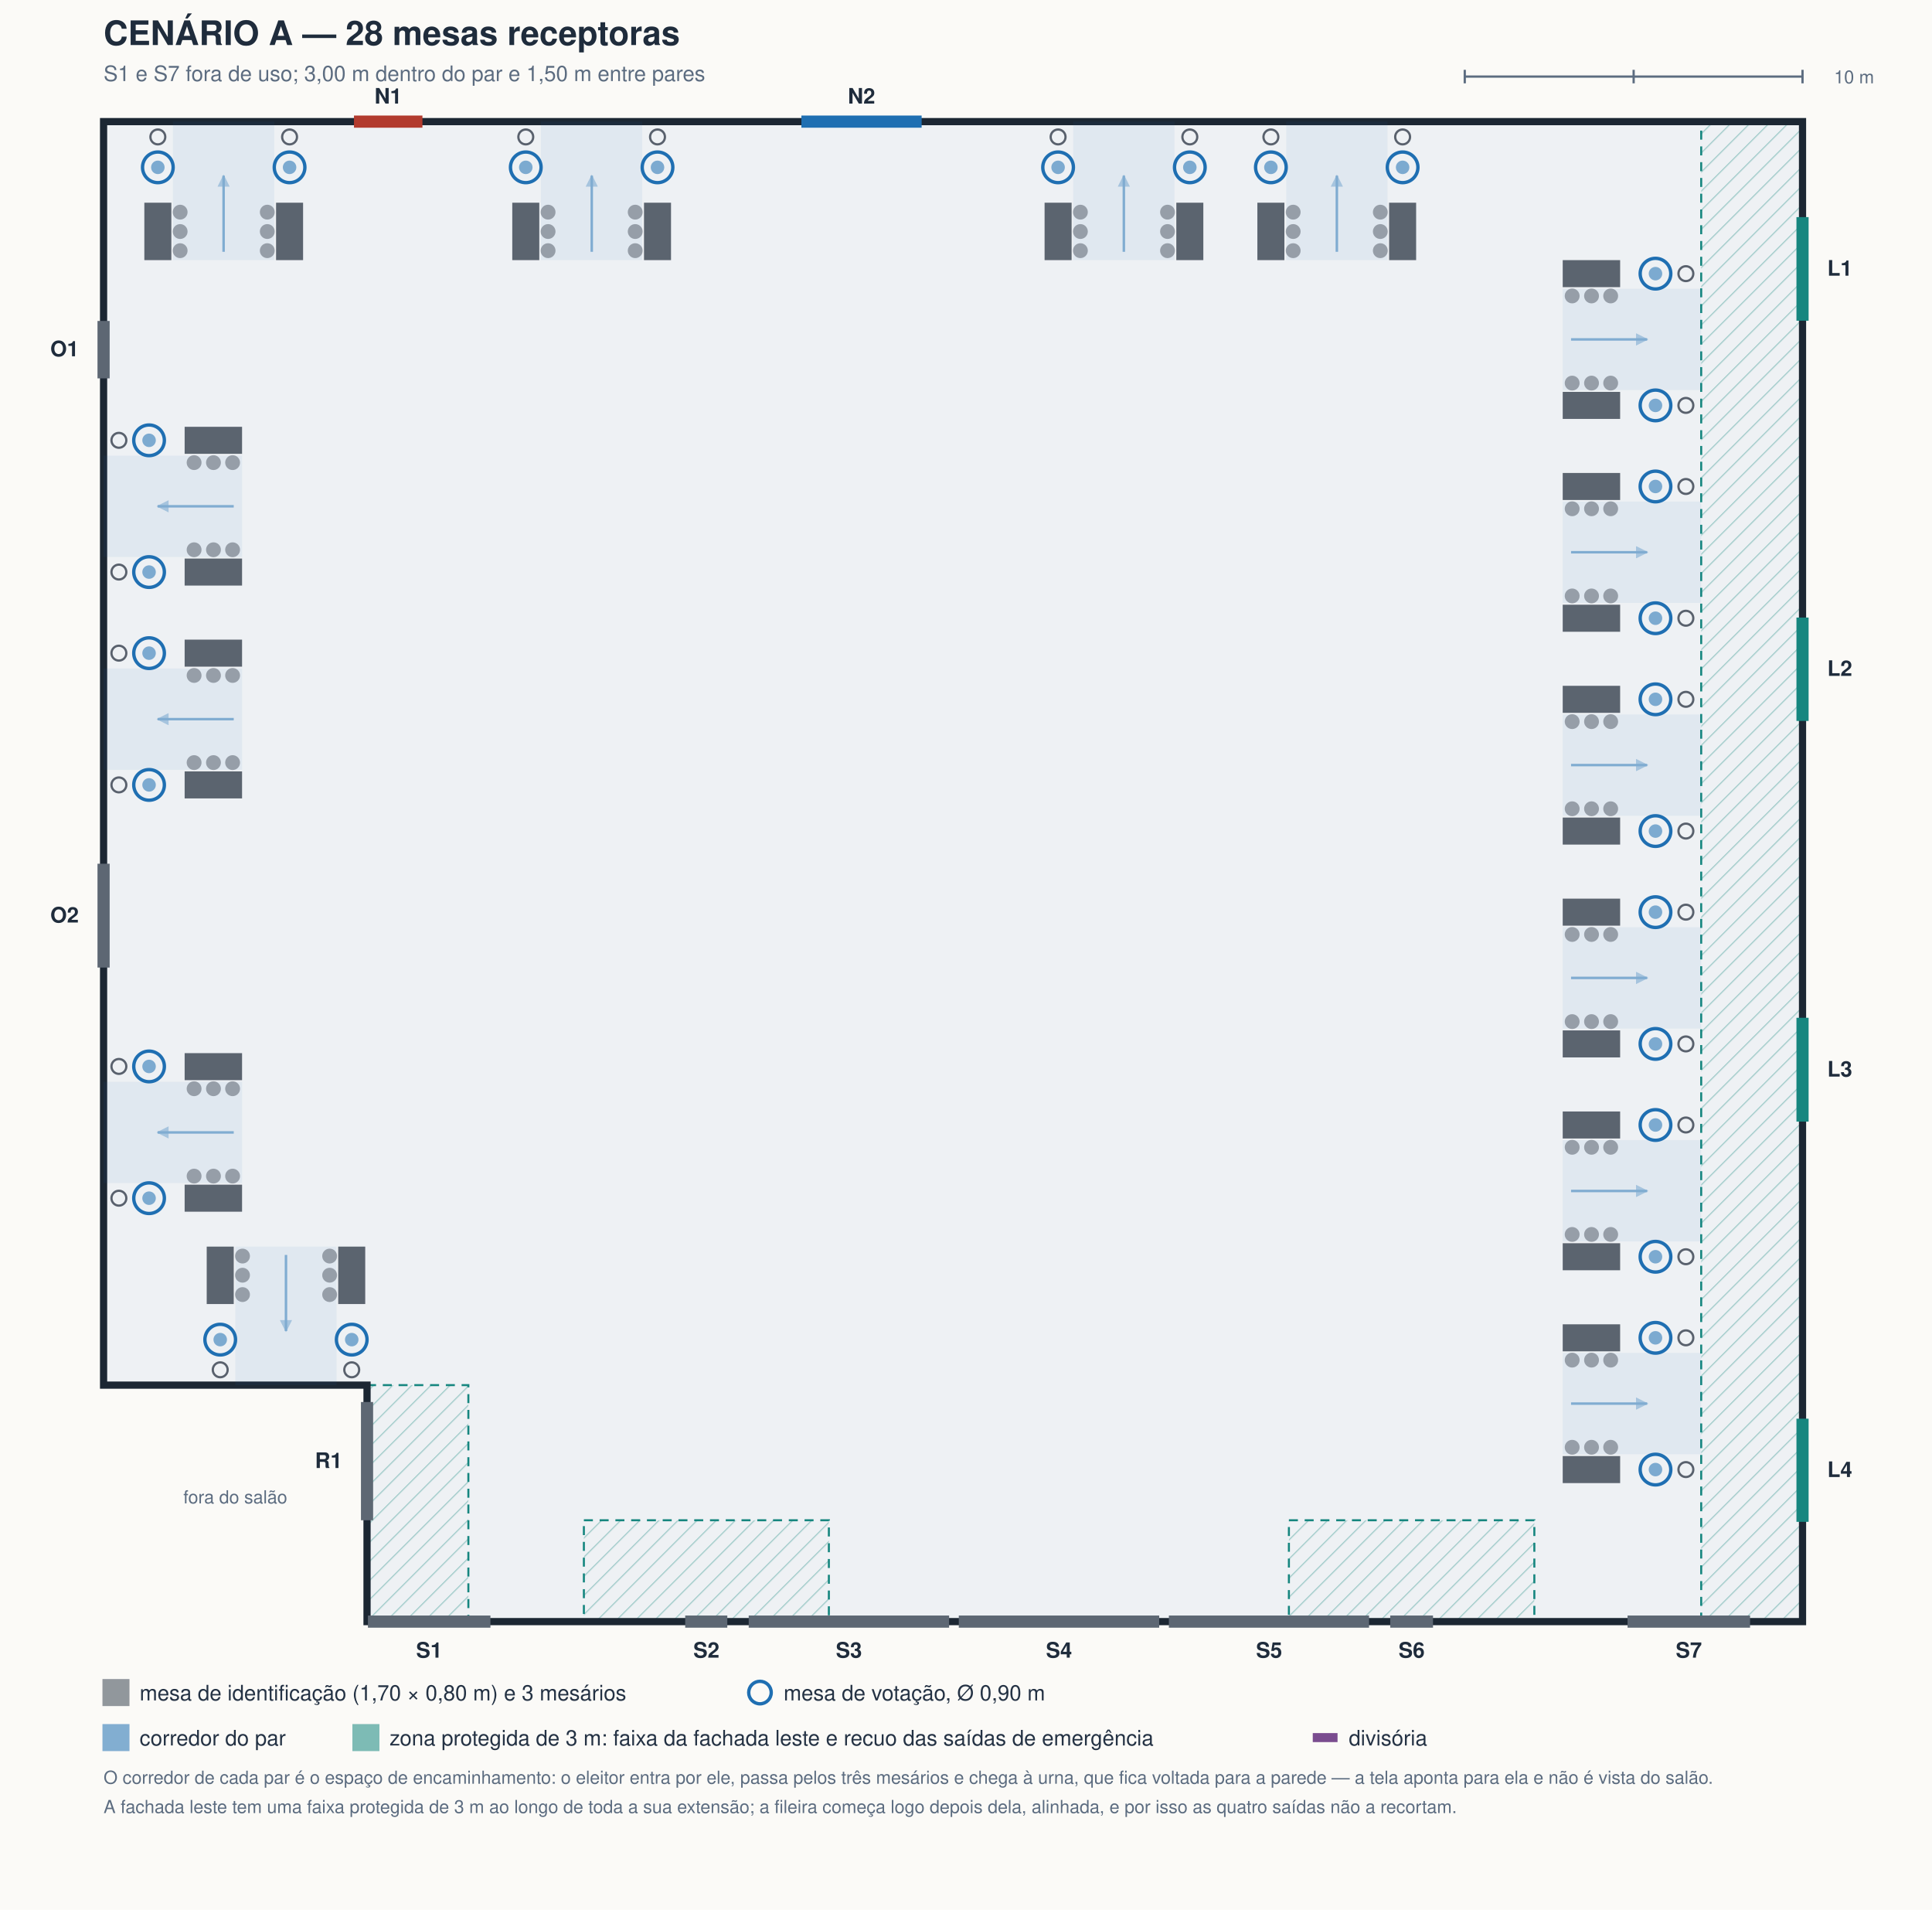
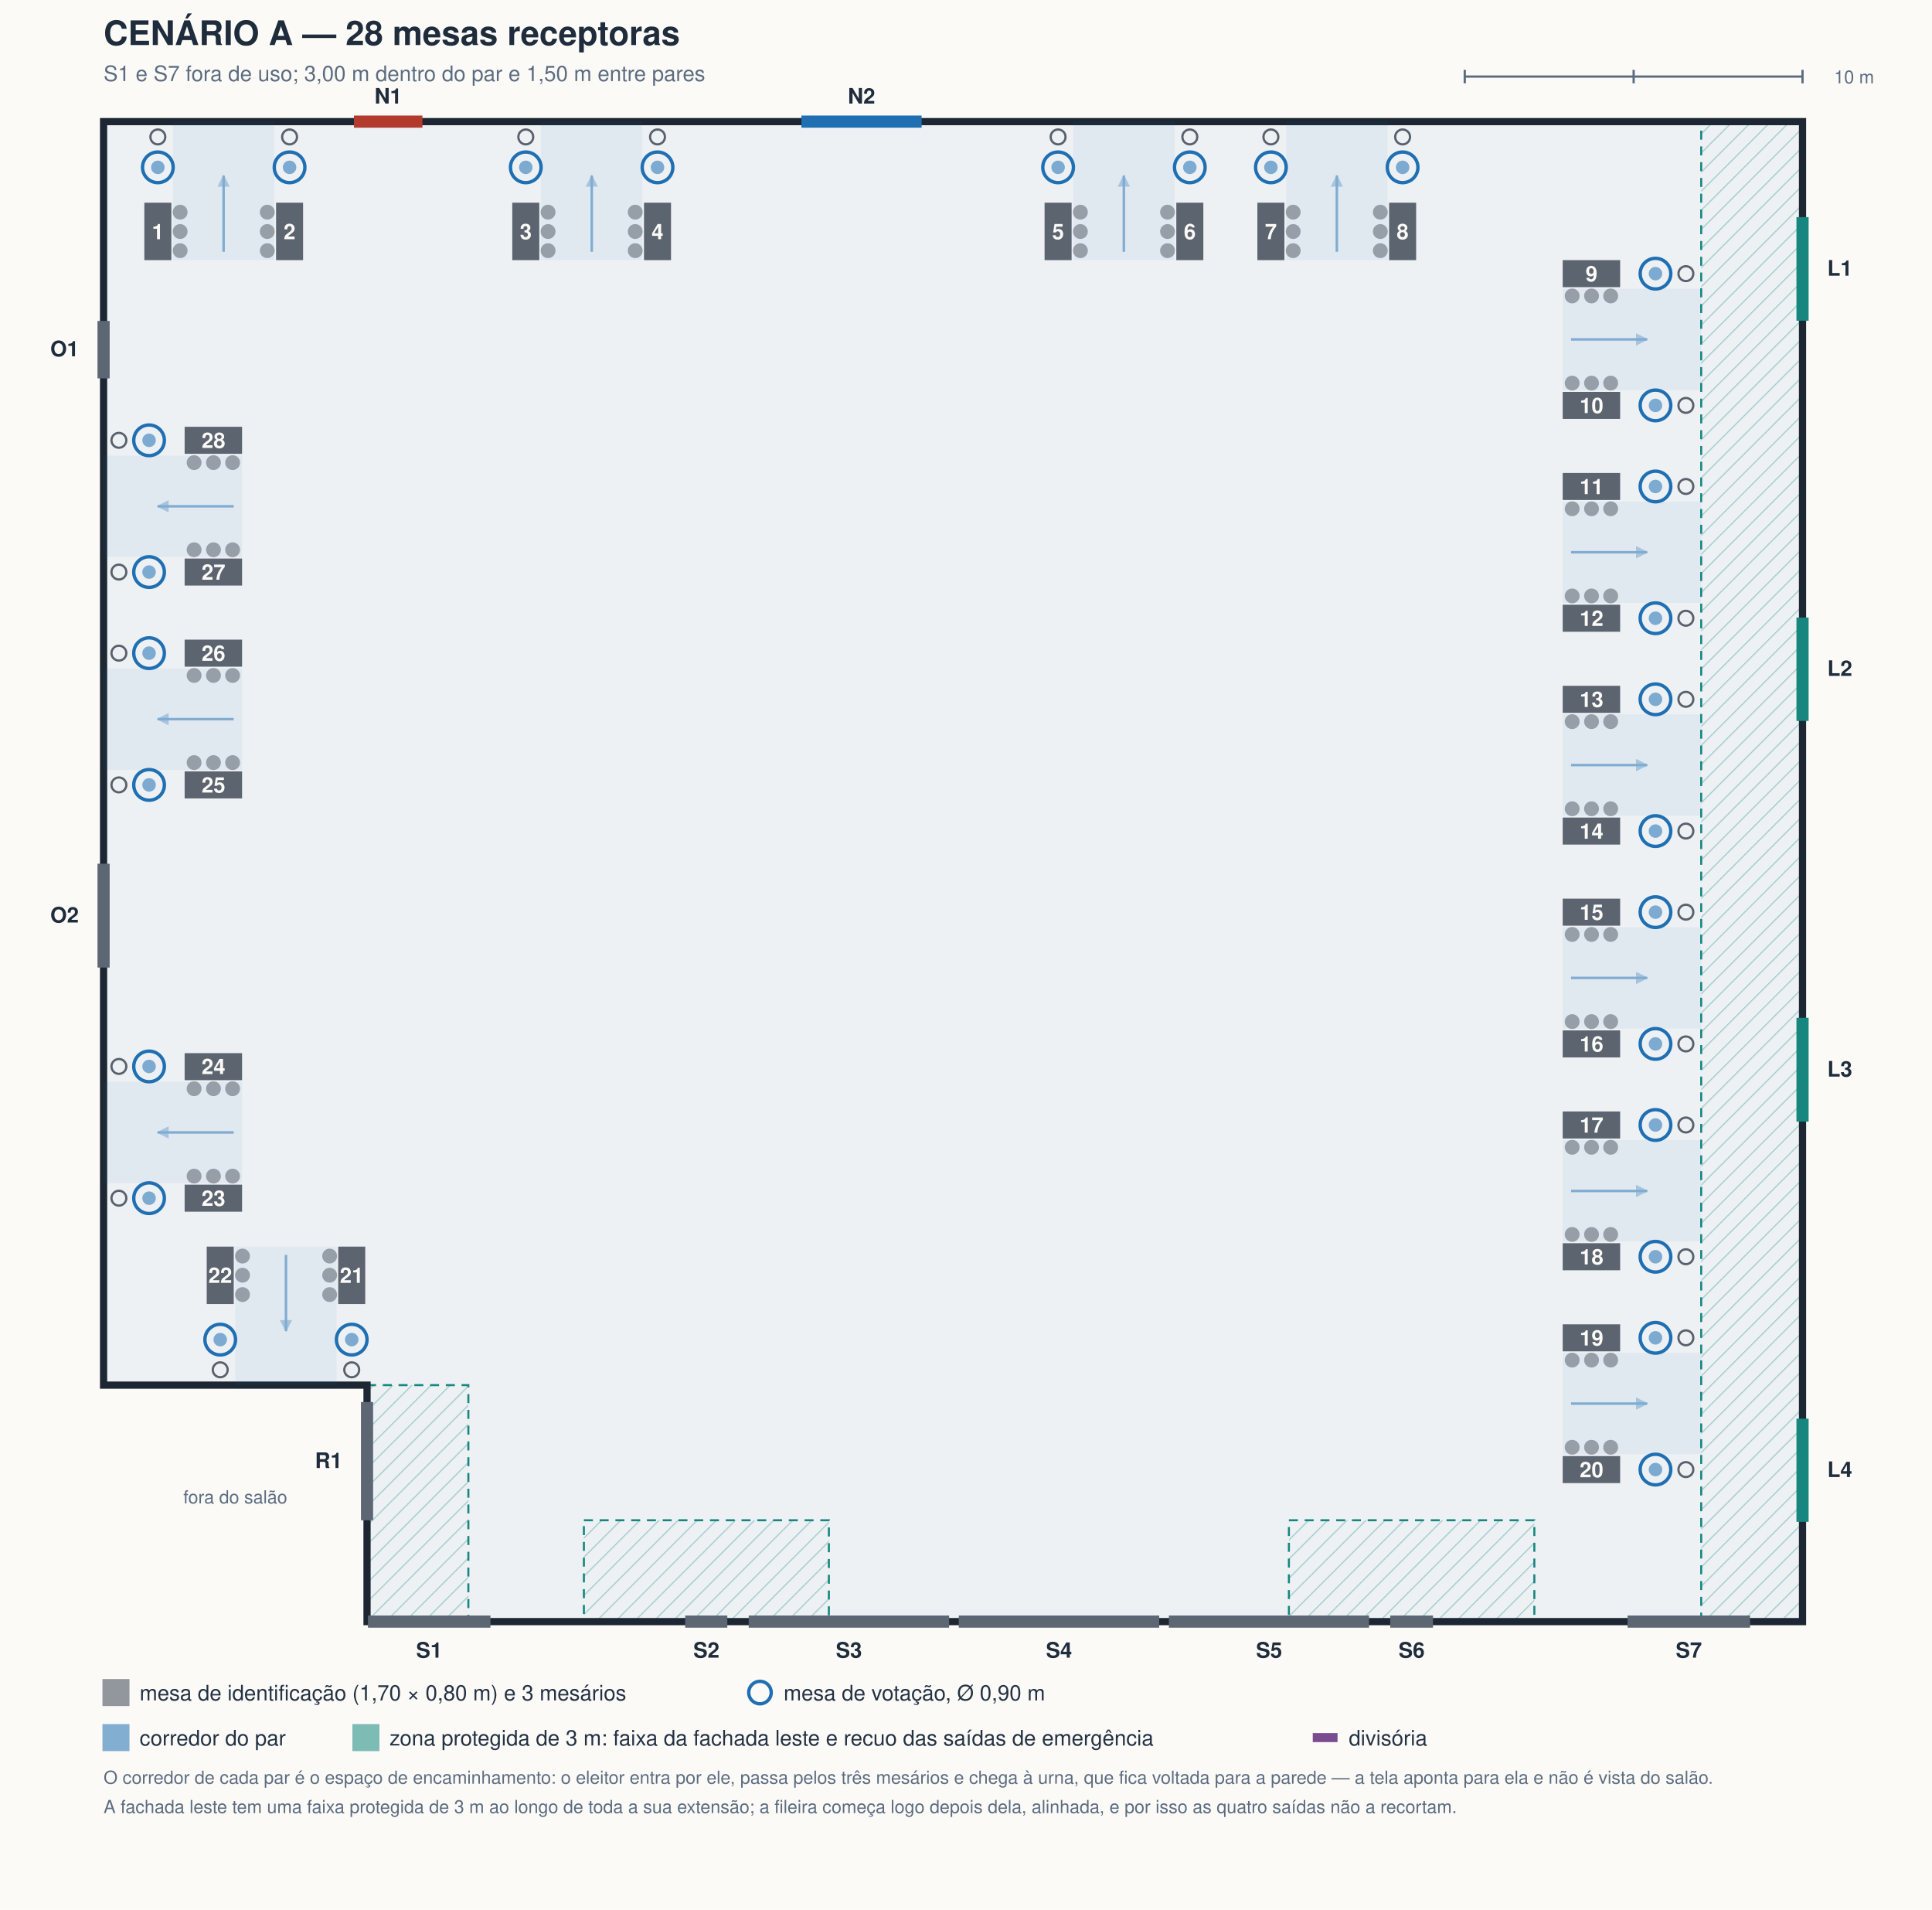
<svg xmlns="http://www.w3.org/2000/svg" viewBox="0 0 858 848" style="width:100%;height:auto" role="img" aria-label="CENÁRIO A — 28 mesas receptoras: S1 e S7 fora de uso; 3,00 m dentro do par e 1,50 m entre pares">
  <rect x="0" y="0" width="858" height="848" fill="#fbfaf7" />
  <defs>
    <marker id="seta" viewBox="0 0 10 10" refX="9" refY="5" markerWidth="5" markerHeight="5" orient="auto-start-reverse">
      <path d="M0 0L10 5L0 10z" fill="#1f6fb2" opacity=".6" />
    </marker>
    <pattern id="hach" width="6" height="6" patternUnits="userSpaceOnUse" patternTransform="rotate(45)">
      <line x1="0" y1="0" x2="0" y2="6" stroke="#16867f" stroke-width="1" opacity=".35" />
    </pattern>
  </defs>
  <polygon points="163.0,720.0 800.5,720.0 800.5,54.0 46.0,54.0 46.0,615.0 163.0,615.0" fill="#eef1f4" />
  <rect x="755.5" y="54.0" width="45.0" height="666.0" fill="url(#hach)" stroke="#16867f" stroke-width="0.9" stroke-dasharray="4 3" />
  <rect x="259.3" y="675.0" width="108.8" height="45.0" fill="url(#hach)" stroke="#16867f" stroke-width="0.9" stroke-dasharray="4 3" />
  <rect x="572.4" y="675.0" width="109.0" height="45.0" fill="url(#hach)" stroke="#16867f" stroke-width="0.9" stroke-dasharray="4 3" />
  <rect x="163.0" y="615.0" width="45.0" height="105.0" fill="url(#hach)" stroke="#16867f" stroke-width="0.9" stroke-dasharray="4 3" />
  <polygon points="163.0,720.0 800.5,720.0 800.5,54.0 46.0,54.0 46.0,615.0 163.0,615.0" fill="none" stroke="#1c2733" stroke-width="3.2" />
  <line x1="157.2" y1="54.0" x2="187.6" y2="54.0" stroke="#b23b2e" stroke-width="5.4" />
  <text x="172.4" y="46.0" font-family="ui-sans-serif,system-ui,'Segoe UI',Helvetica,Arial,sans-serif" font-size="9.5" fill="#1f2c3c" text-anchor="middle" font-weight="700">N1</text>
  <line x1="355.9" y1="54.0" x2="409.3" y2="54.0" stroke="#1f6fb2" stroke-width="5.4" />
  <text x="382.6" y="46.0" font-family="ui-sans-serif,system-ui,'Segoe UI',Helvetica,Arial,sans-serif" font-size="9.5" fill="#1f2c3c" text-anchor="middle" font-weight="700">N2</text>
  <line x1="800.5" y1="142.4" x2="800.5" y2="96.4" stroke="#16867f" stroke-width="5.4" />
  <text x="811.5" y="122.4" font-family="ui-sans-serif,system-ui,'Segoe UI',Helvetica,Arial,sans-serif" font-size="9.5" fill="#1f2c3c" text-anchor="start" font-weight="700">L1</text>
  <line x1="800.5" y1="320.1" x2="800.5" y2="274.2" stroke="#16867f" stroke-width="5.4" />
  <text x="811.5" y="300.1" font-family="ui-sans-serif,system-ui,'Segoe UI',Helvetica,Arial,sans-serif" font-size="9.5" fill="#1f2c3c" text-anchor="start" font-weight="700">L2</text>
  <line x1="800.5" y1="498.0" x2="800.5" y2="451.9" stroke="#16867f" stroke-width="5.4" />
  <text x="811.5" y="478.0" font-family="ui-sans-serif,system-ui,'Segoe UI',Helvetica,Arial,sans-serif" font-size="9.5" fill="#1f2c3c" text-anchor="start" font-weight="700">L3</text>
  <line x1="800.5" y1="675.7" x2="800.5" y2="629.9" stroke="#16867f" stroke-width="5.4" />
  <text x="811.5" y="655.8" font-family="ui-sans-serif,system-ui,'Segoe UI',Helvetica,Arial,sans-serif" font-size="9.5" fill="#1f2c3c" text-anchor="start" font-weight="700">L4</text>
  <line x1="163.4" y1="720.0" x2="217.8" y2="720.0" stroke="#5d6773" stroke-width="5.4" />
  <text x="190.6" y="736.0" font-family="ui-sans-serif,system-ui,'Segoe UI',Helvetica,Arial,sans-serif" font-size="9.5" fill="#1f2c3c" text-anchor="middle" font-weight="700">S1</text>
  <line x1="304.3" y1="720.0" x2="323.0" y2="720.0" stroke="#5d6773" stroke-width="5.4" />
  <text x="313.7" y="736.0" font-family="ui-sans-serif,system-ui,'Segoe UI',Helvetica,Arial,sans-serif" font-size="9.5" fill="#1f2c3c" text-anchor="middle" font-weight="700">S2</text>
  <line x1="332.5" y1="720.0" x2="421.5" y2="720.0" stroke="#5d6773" stroke-width="5.4" />
  <text x="377.0" y="736.0" font-family="ui-sans-serif,system-ui,'Segoe UI',Helvetica,Arial,sans-serif" font-size="9.5" fill="#1f2c3c" text-anchor="middle" font-weight="700">S3</text>
  <line x1="425.8" y1="720.0" x2="514.8" y2="720.0" stroke="#5d6773" stroke-width="5.4" />
  <text x="470.3" y="736.0" font-family="ui-sans-serif,system-ui,'Segoe UI',Helvetica,Arial,sans-serif" font-size="9.5" fill="#1f2c3c" text-anchor="middle" font-weight="700">S4</text>
  <line x1="519.1" y1="720.0" x2="608.0" y2="720.0" stroke="#5d6773" stroke-width="5.4" />
  <text x="563.6" y="736.0" font-family="ui-sans-serif,system-ui,'Segoe UI',Helvetica,Arial,sans-serif" font-size="9.5" fill="#1f2c3c" text-anchor="middle" font-weight="700">S5</text>
  <line x1="617.4" y1="720.0" x2="636.4" y2="720.0" stroke="#5d6773" stroke-width="5.4" />
  <text x="626.9" y="736.0" font-family="ui-sans-serif,system-ui,'Segoe UI',Helvetica,Arial,sans-serif" font-size="9.5" fill="#1f2c3c" text-anchor="middle" font-weight="700">S6</text>
  <line x1="722.8" y1="720.0" x2="777.2" y2="720.0" stroke="#5d6773" stroke-width="5.4" />
  <text x="750.0" y="736.0" font-family="ui-sans-serif,system-ui,'Segoe UI',Helvetica,Arial,sans-serif" font-size="9.5" fill="#1f2c3c" text-anchor="middle" font-weight="700">S7</text>
  <line x1="46.0" y1="168.0" x2="46.0" y2="142.5" stroke="#5d6773" stroke-width="5.4" />
  <text x="35.0" y="158.2" font-family="ui-sans-serif,system-ui,'Segoe UI',Helvetica,Arial,sans-serif" font-size="9.5" fill="#1f2c3c" text-anchor="end" font-weight="700">O1</text>
  <line x1="46.0" y1="429.6" x2="46.0" y2="383.5" stroke="#5d6773" stroke-width="5.4" />
  <text x="35.0" y="409.6" font-family="ui-sans-serif,system-ui,'Segoe UI',Helvetica,Arial,sans-serif" font-size="9.5" fill="#1f2c3c" text-anchor="end" font-weight="700">O2</text>
  <line x1="163.0" y1="675.0" x2="163.0" y2="622.5" stroke="#5d6773" stroke-width="5.4" />
  <text x="152.0" y="651.8" font-family="ui-sans-serif,system-ui,'Segoe UI',Helvetica,Arial,sans-serif" font-size="9.5" fill="#1f2c3c" text-anchor="end" font-weight="700">R1</text>
  <rect x="76.8" y="54.0" width="45.0" height="61.5" fill="#1f6fb2" opacity=".07" />
  <path d="M99.3 111.8L99.3 78.0" stroke="#1f6fb2" stroke-width="1.1" opacity=".5" marker-end="url(#seta)" />
  <rect x="64.1" y="90.0" width="12.0" height="25.5" fill="#3b4552" opacity=".82" />
  <circle cx="70.1" cy="74.3" r="6.8" fill="none" stroke="#1f6fb2" stroke-width="1.5" />
  <circle cx="70.1" cy="74.3" r="3.0" fill="#1f6fb2" opacity=".55" />
  <circle cx="70.1" cy="60.8" r="3.3" fill="none" stroke="#59616d" stroke-width="1" />
  <circle cx="80.0" cy="94.2" r="3.3" fill="#59616d" opacity=".55" />
  <circle cx="80.0" cy="102.8" r="3.3" fill="#59616d" opacity=".55" />
  <circle cx="80.0" cy="111.3" r="3.3" fill="#59616d" opacity=".55" />
+   <text x="70.1" y="106.2" font-family="ui-sans-serif,system-ui,'Segoe UI',Helvetica,Arial,sans-serif" font-size="9.5" font-weight="700" fill="#fbfaf7" text-anchor="middle">1</text>
  <rect x="122.6" y="90.0" width="12.0" height="25.5" fill="#3b4552" opacity=".82" />
  <circle cx="128.6" cy="74.3" r="6.8" fill="none" stroke="#1f6fb2" stroke-width="1.5" />
  <circle cx="128.6" cy="74.3" r="3.0" fill="#1f6fb2" opacity=".55" />
  <circle cx="128.6" cy="60.8" r="3.3" fill="none" stroke="#59616d" stroke-width="1" />
  <circle cx="118.7" cy="94.2" r="3.3" fill="#59616d" opacity=".55" />
  <circle cx="118.7" cy="102.8" r="3.3" fill="#59616d" opacity=".55" />
  <circle cx="118.7" cy="111.3" r="3.3" fill="#59616d" opacity=".55" />
+   <text x="128.6" y="106.2" font-family="ui-sans-serif,system-ui,'Segoe UI',Helvetica,Arial,sans-serif" font-size="9.5" font-weight="700" fill="#fbfaf7" text-anchor="middle">2</text>
  <rect x="240.2" y="54.0" width="45.0" height="61.5" fill="#1f6fb2" opacity=".07" />
  <path d="M262.8 111.8L262.8 78.0" stroke="#1f6fb2" stroke-width="1.1" opacity=".5" marker-end="url(#seta)" />
  <rect x="227.5" y="90.0" width="12.0" height="25.5" fill="#3b4552" opacity=".82" />
  <circle cx="233.5" cy="74.3" r="6.8" fill="none" stroke="#1f6fb2" stroke-width="1.5" />
  <circle cx="233.5" cy="74.3" r="3.0" fill="#1f6fb2" opacity=".55" />
  <circle cx="233.5" cy="60.8" r="3.3" fill="none" stroke="#59616d" stroke-width="1" />
  <circle cx="243.4" cy="94.2" r="3.3" fill="#59616d" opacity=".55" />
  <circle cx="243.4" cy="102.8" r="3.3" fill="#59616d" opacity=".55" />
  <circle cx="243.4" cy="111.3" r="3.3" fill="#59616d" opacity=".55" />
+   <text x="233.5" y="106.2" font-family="ui-sans-serif,system-ui,'Segoe UI',Helvetica,Arial,sans-serif" font-size="9.5" font-weight="700" fill="#fbfaf7" text-anchor="middle">3</text>
  <rect x="286.0" y="90.0" width="12.0" height="25.5" fill="#3b4552" opacity=".82" />
  <circle cx="292.0" cy="74.3" r="6.8" fill="none" stroke="#1f6fb2" stroke-width="1.5" />
  <circle cx="292.0" cy="74.3" r="3.0" fill="#1f6fb2" opacity=".55" />
  <circle cx="292.0" cy="60.8" r="3.3" fill="none" stroke="#59616d" stroke-width="1" />
  <circle cx="282.1" cy="94.2" r="3.3" fill="#59616d" opacity=".55" />
  <circle cx="282.1" cy="102.8" r="3.3" fill="#59616d" opacity=".55" />
  <circle cx="282.1" cy="111.3" r="3.3" fill="#59616d" opacity=".55" />
+   <text x="292.0" y="106.2" font-family="ui-sans-serif,system-ui,'Segoe UI',Helvetica,Arial,sans-serif" font-size="9.5" font-weight="700" fill="#fbfaf7" text-anchor="middle">4</text>
  <rect x="476.6" y="54.0" width="45.0" height="61.5" fill="#1f6fb2" opacity=".07" />
  <path d="M499.1 111.8L499.1 78.0" stroke="#1f6fb2" stroke-width="1.1" opacity=".5" marker-end="url(#seta)" />
  <rect x="463.9" y="90.0" width="12.0" height="25.5" fill="#3b4552" opacity=".82" />
  <circle cx="469.9" cy="74.3" r="6.8" fill="none" stroke="#1f6fb2" stroke-width="1.5" />
  <circle cx="469.9" cy="74.3" r="3.0" fill="#1f6fb2" opacity=".55" />
  <circle cx="469.9" cy="60.8" r="3.3" fill="none" stroke="#59616d" stroke-width="1" />
  <circle cx="479.8" cy="94.2" r="3.3" fill="#59616d" opacity=".55" />
  <circle cx="479.8" cy="102.8" r="3.3" fill="#59616d" opacity=".55" />
  <circle cx="479.8" cy="111.3" r="3.3" fill="#59616d" opacity=".55" />
+   <text x="469.9" y="106.2" font-family="ui-sans-serif,system-ui,'Segoe UI',Helvetica,Arial,sans-serif" font-size="9.5" font-weight="700" fill="#fbfaf7" text-anchor="middle">5</text>
  <rect x="522.4" y="90.0" width="12.0" height="25.5" fill="#3b4552" opacity=".82" />
  <circle cx="528.4" cy="74.3" r="6.8" fill="none" stroke="#1f6fb2" stroke-width="1.5" />
  <circle cx="528.4" cy="74.3" r="3.0" fill="#1f6fb2" opacity=".55" />
  <circle cx="528.4" cy="60.8" r="3.3" fill="none" stroke="#59616d" stroke-width="1" />
  <circle cx="518.5" cy="94.2" r="3.3" fill="#59616d" opacity=".55" />
  <circle cx="518.5" cy="102.8" r="3.3" fill="#59616d" opacity=".55" />
  <circle cx="518.5" cy="111.3" r="3.3" fill="#59616d" opacity=".55" />
+   <text x="528.4" y="106.2" font-family="ui-sans-serif,system-ui,'Segoe UI',Helvetica,Arial,sans-serif" font-size="9.5" font-weight="700" fill="#fbfaf7" text-anchor="middle">6</text>
  <rect x="571.2" y="54.0" width="45.0" height="61.5" fill="#1f6fb2" opacity=".07" />
  <path d="M593.7 111.8L593.7 78.0" stroke="#1f6fb2" stroke-width="1.1" opacity=".5" marker-end="url(#seta)" />
  <rect x="558.4" y="90.0" width="12.0" height="25.5" fill="#3b4552" opacity=".82" />
  <circle cx="564.4" cy="74.3" r="6.8" fill="none" stroke="#1f6fb2" stroke-width="1.5" />
  <circle cx="564.4" cy="74.3" r="3.0" fill="#1f6fb2" opacity=".55" />
  <circle cx="564.4" cy="60.8" r="3.3" fill="none" stroke="#59616d" stroke-width="1" />
  <circle cx="574.3" cy="94.2" r="3.3" fill="#59616d" opacity=".55" />
  <circle cx="574.3" cy="102.8" r="3.3" fill="#59616d" opacity=".55" />
  <circle cx="574.3" cy="111.3" r="3.3" fill="#59616d" opacity=".55" />
+   <text x="564.4" y="106.2" font-family="ui-sans-serif,system-ui,'Segoe UI',Helvetica,Arial,sans-serif" font-size="9.5" font-weight="700" fill="#fbfaf7" text-anchor="middle">7</text>
  <rect x="616.9" y="90.0" width="12.0" height="25.5" fill="#3b4552" opacity=".82" />
  <circle cx="622.9" cy="74.3" r="6.8" fill="none" stroke="#1f6fb2" stroke-width="1.5" />
  <circle cx="622.9" cy="74.3" r="3.0" fill="#1f6fb2" opacity=".55" />
  <circle cx="622.9" cy="60.8" r="3.3" fill="none" stroke="#59616d" stroke-width="1" />
  <circle cx="613.0" cy="94.2" r="3.3" fill="#59616d" opacity=".55" />
  <circle cx="613.0" cy="102.8" r="3.3" fill="#59616d" opacity=".55" />
  <circle cx="613.0" cy="111.3" r="3.3" fill="#59616d" opacity=".55" />
+   <text x="622.9" y="106.2" font-family="ui-sans-serif,system-ui,'Segoe UI',Helvetica,Arial,sans-serif" font-size="9.5" font-weight="700" fill="#fbfaf7" text-anchor="middle">8</text>
  <rect x="104.5" y="553.5" width="45.0" height="61.5" fill="#1f6fb2" opacity=".07" />
  <path d="M127.0 557.2L127.0 591.0" stroke="#1f6fb2" stroke-width="1.1" opacity=".5" marker-end="url(#seta)" />
  <rect x="91.8" y="553.5" width="12.0" height="25.5" fill="#3b4552" opacity=".82" />
  <circle cx="97.8" cy="594.8" r="6.8" fill="none" stroke="#1f6fb2" stroke-width="1.5" />
  <circle cx="97.8" cy="594.8" r="3.0" fill="#1f6fb2" opacity=".55" />
  <circle cx="97.8" cy="608.2" r="3.3" fill="none" stroke="#59616d" stroke-width="1" />
  <circle cx="107.7" cy="574.8" r="3.3" fill="#59616d" opacity=".55" />
  <circle cx="107.7" cy="566.2" r="3.3" fill="#59616d" opacity=".55" />
  <circle cx="107.7" cy="557.7" r="3.3" fill="#59616d" opacity=".55" />
+   <text x="97.8" y="569.6" font-family="ui-sans-serif,system-ui,'Segoe UI',Helvetica,Arial,sans-serif" font-size="9.5" font-weight="700" fill="#fbfaf7" text-anchor="middle">22</text>
  <rect x="150.2" y="553.5" width="12.0" height="25.5" fill="#3b4552" opacity=".82" />
  <circle cx="156.2" cy="594.8" r="6.8" fill="none" stroke="#1f6fb2" stroke-width="1.5" />
  <circle cx="156.2" cy="594.8" r="3.0" fill="#1f6fb2" opacity=".55" />
  <circle cx="156.2" cy="608.2" r="3.3" fill="none" stroke="#59616d" stroke-width="1" />
  <circle cx="146.4" cy="574.8" r="3.3" fill="#59616d" opacity=".55" />
  <circle cx="146.4" cy="566.2" r="3.3" fill="#59616d" opacity=".55" />
  <circle cx="146.4" cy="557.7" r="3.3" fill="#59616d" opacity=".55" />
+   <text x="156.2" y="569.6" font-family="ui-sans-serif,system-ui,'Segoe UI',Helvetica,Arial,sans-serif" font-size="9.5" font-weight="700" fill="#fbfaf7" text-anchor="middle">21</text>
  <rect x="46.0" y="480.3" width="61.5" height="45.0" fill="#1f6fb2" opacity=".07" />
  <path d="M103.8 502.8L70.0 502.8" stroke="#1f6fb2" stroke-width="1.1" opacity=".5" marker-end="url(#seta)" />
  <rect x="82.0" y="526.0" width="25.5" height="12.0" fill="#3b4552" opacity=".82" />
  <circle cx="66.2" cy="532.0" r="6.8" fill="none" stroke="#1f6fb2" stroke-width="1.5" />
  <circle cx="66.2" cy="532.0" r="3.0" fill="#1f6fb2" opacity=".55" />
  <circle cx="52.8" cy="532.0" r="3.3" fill="none" stroke="#59616d" stroke-width="1" />
  <circle cx="86.2" cy="522.2" r="3.3" fill="#59616d" opacity=".55" />
  <circle cx="94.8" cy="522.2" r="3.3" fill="#59616d" opacity=".55" />
  <circle cx="103.3" cy="522.2" r="3.3" fill="#59616d" opacity=".55" />
+   <text x="94.8" y="535.4" font-family="ui-sans-serif,system-ui,'Segoe UI',Helvetica,Arial,sans-serif" font-size="9.5" font-weight="700" fill="#fbfaf7" text-anchor="middle">23</text>
  <rect x="82.0" y="467.6" width="25.5" height="12.0" fill="#3b4552" opacity=".82" />
  <circle cx="66.2" cy="473.5" r="6.8" fill="none" stroke="#1f6fb2" stroke-width="1.5" />
  <circle cx="66.2" cy="473.5" r="3.0" fill="#1f6fb2" opacity=".55" />
  <circle cx="52.8" cy="473.5" r="3.3" fill="none" stroke="#59616d" stroke-width="1" />
  <circle cx="86.2" cy="483.4" r="3.3" fill="#59616d" opacity=".55" />
  <circle cx="94.8" cy="483.4" r="3.3" fill="#59616d" opacity=".55" />
  <circle cx="103.3" cy="483.4" r="3.3" fill="#59616d" opacity=".55" />
+   <text x="94.8" y="476.9" font-family="ui-sans-serif,system-ui,'Segoe UI',Helvetica,Arial,sans-serif" font-size="9.5" font-weight="700" fill="#fbfaf7" text-anchor="middle">24</text>
  <rect x="46.0" y="296.8" width="61.5" height="45.0" fill="#1f6fb2" opacity=".07" />
  <path d="M103.8 319.3L70.0 319.3" stroke="#1f6fb2" stroke-width="1.1" opacity=".5" marker-end="url(#seta)" />
  <rect x="82.0" y="342.5" width="25.5" height="12.0" fill="#3b4552" opacity=".82" />
  <circle cx="66.2" cy="348.5" r="6.8" fill="none" stroke="#1f6fb2" stroke-width="1.5" />
  <circle cx="66.2" cy="348.5" r="3.0" fill="#1f6fb2" opacity=".55" />
  <circle cx="52.8" cy="348.5" r="3.3" fill="none" stroke="#59616d" stroke-width="1" />
  <circle cx="86.2" cy="338.6" r="3.3" fill="#59616d" opacity=".55" />
  <circle cx="94.8" cy="338.6" r="3.3" fill="#59616d" opacity=".55" />
  <circle cx="103.3" cy="338.6" r="3.3" fill="#59616d" opacity=".55" />
+   <text x="94.8" y="351.9" font-family="ui-sans-serif,system-ui,'Segoe UI',Helvetica,Arial,sans-serif" font-size="9.5" font-weight="700" fill="#fbfaf7" text-anchor="middle">25</text>
  <rect x="82.0" y="284.0" width="25.5" height="12.0" fill="#3b4552" opacity=".82" />
  <circle cx="66.2" cy="290.0" r="6.8" fill="none" stroke="#1f6fb2" stroke-width="1.5" />
  <circle cx="66.2" cy="290.0" r="3.0" fill="#1f6fb2" opacity=".55" />
  <circle cx="52.8" cy="290.0" r="3.3" fill="none" stroke="#59616d" stroke-width="1" />
  <circle cx="86.2" cy="299.9" r="3.3" fill="#59616d" opacity=".55" />
  <circle cx="94.8" cy="299.9" r="3.3" fill="#59616d" opacity=".55" />
  <circle cx="103.3" cy="299.9" r="3.3" fill="#59616d" opacity=".55" />
+   <text x="94.8" y="293.4" font-family="ui-sans-serif,system-ui,'Segoe UI',Helvetica,Arial,sans-serif" font-size="9.5" font-weight="700" fill="#fbfaf7" text-anchor="middle">26</text>
  <rect x="46.0" y="202.3" width="61.5" height="45.0" fill="#1f6fb2" opacity=".07" />
  <path d="M103.8 224.8L70.0 224.8" stroke="#1f6fb2" stroke-width="1.1" opacity=".5" marker-end="url(#seta)" />
  <rect x="82.0" y="248.0" width="25.5" height="12.0" fill="#3b4552" opacity=".82" />
  <circle cx="66.2" cy="254.0" r="6.8" fill="none" stroke="#1f6fb2" stroke-width="1.5" />
  <circle cx="66.2" cy="254.0" r="3.0" fill="#1f6fb2" opacity=".55" />
  <circle cx="52.8" cy="254.0" r="3.3" fill="none" stroke="#59616d" stroke-width="1" />
  <circle cx="86.2" cy="244.1" r="3.3" fill="#59616d" opacity=".55" />
  <circle cx="94.8" cy="244.1" r="3.3" fill="#59616d" opacity=".55" />
  <circle cx="103.3" cy="244.1" r="3.3" fill="#59616d" opacity=".55" />
+   <text x="94.8" y="257.4" font-family="ui-sans-serif,system-ui,'Segoe UI',Helvetica,Arial,sans-serif" font-size="9.5" font-weight="700" fill="#fbfaf7" text-anchor="middle">27</text>
  <rect x="82.0" y="189.5" width="25.5" height="12.0" fill="#3b4552" opacity=".82" />
  <circle cx="66.2" cy="195.5" r="6.8" fill="none" stroke="#1f6fb2" stroke-width="1.5" />
  <circle cx="66.2" cy="195.5" r="3.0" fill="#1f6fb2" opacity=".55" />
  <circle cx="52.8" cy="195.5" r="3.3" fill="none" stroke="#59616d" stroke-width="1" />
  <circle cx="86.2" cy="205.4" r="3.3" fill="#59616d" opacity=".55" />
  <circle cx="94.8" cy="205.4" r="3.3" fill="#59616d" opacity=".55" />
  <circle cx="103.3" cy="205.4" r="3.3" fill="#59616d" opacity=".55" />
+   <text x="94.8" y="198.9" font-family="ui-sans-serif,system-ui,'Segoe UI',Helvetica,Arial,sans-serif" font-size="9.5" font-weight="700" fill="#fbfaf7" text-anchor="middle">28</text>
  <rect x="694.0" y="600.7" width="61.5" height="45.0" fill="#1f6fb2" opacity=".07" />
  <path d="M697.7 623.2L731.5 623.2" stroke="#1f6fb2" stroke-width="1.1" opacity=".5" marker-end="url(#seta)" />
  <rect x="694.0" y="646.5" width="25.5" height="12.0" fill="#3b4552" opacity=".82" />
  <circle cx="735.2" cy="652.5" r="6.8" fill="none" stroke="#1f6fb2" stroke-width="1.5" />
  <circle cx="735.2" cy="652.5" r="3.0" fill="#1f6fb2" opacity=".55" />
  <circle cx="748.7" cy="652.5" r="3.3" fill="none" stroke="#59616d" stroke-width="1" />
  <circle cx="715.3" cy="642.6" r="3.3" fill="#59616d" opacity=".55" />
  <circle cx="706.8" cy="642.6" r="3.3" fill="#59616d" opacity=".55" />
  <circle cx="698.2" cy="642.6" r="3.3" fill="#59616d" opacity=".55" />
+   <text x="706.8" y="655.9" font-family="ui-sans-serif,system-ui,'Segoe UI',Helvetica,Arial,sans-serif" font-size="9.5" font-weight="700" fill="#fbfaf7" text-anchor="middle">20</text>
  <rect x="694.0" y="588.0" width="25.5" height="12.0" fill="#3b4552" opacity=".82" />
  <circle cx="735.2" cy="594.0" r="6.8" fill="none" stroke="#1f6fb2" stroke-width="1.5" />
  <circle cx="735.2" cy="594.0" r="3.0" fill="#1f6fb2" opacity=".55" />
  <circle cx="748.7" cy="594.0" r="3.3" fill="none" stroke="#59616d" stroke-width="1" />
  <circle cx="715.3" cy="603.9" r="3.3" fill="#59616d" opacity=".55" />
  <circle cx="706.8" cy="603.9" r="3.3" fill="#59616d" opacity=".55" />
  <circle cx="698.2" cy="603.9" r="3.3" fill="#59616d" opacity=".55" />
+   <text x="706.8" y="597.4" font-family="ui-sans-serif,system-ui,'Segoe UI',Helvetica,Arial,sans-serif" font-size="9.5" font-weight="700" fill="#fbfaf7" text-anchor="middle">19</text>
  <rect x="694.0" y="506.2" width="61.5" height="45.0" fill="#1f6fb2" opacity=".07" />
  <path d="M697.7 528.8L731.5 528.8" stroke="#1f6fb2" stroke-width="1.1" opacity=".5" marker-end="url(#seta)" />
  <rect x="694.0" y="552.0" width="25.5" height="12.0" fill="#3b4552" opacity=".82" />
  <circle cx="735.2" cy="558.0" r="6.8" fill="none" stroke="#1f6fb2" stroke-width="1.5" />
  <circle cx="735.2" cy="558.0" r="3.0" fill="#1f6fb2" opacity=".55" />
  <circle cx="748.7" cy="558.0" r="3.3" fill="none" stroke="#59616d" stroke-width="1" />
  <circle cx="715.3" cy="548.1" r="3.3" fill="#59616d" opacity=".55" />
  <circle cx="706.8" cy="548.1" r="3.3" fill="#59616d" opacity=".55" />
  <circle cx="698.2" cy="548.1" r="3.3" fill="#59616d" opacity=".55" />
+   <text x="706.8" y="561.4" font-family="ui-sans-serif,system-ui,'Segoe UI',Helvetica,Arial,sans-serif" font-size="9.5" font-weight="700" fill="#fbfaf7" text-anchor="middle">18</text>
  <rect x="694.0" y="493.5" width="25.5" height="12.0" fill="#3b4552" opacity=".82" />
  <circle cx="735.2" cy="499.5" r="6.8" fill="none" stroke="#1f6fb2" stroke-width="1.5" />
  <circle cx="735.2" cy="499.5" r="3.0" fill="#1f6fb2" opacity=".55" />
  <circle cx="748.7" cy="499.5" r="3.3" fill="none" stroke="#59616d" stroke-width="1" />
  <circle cx="715.3" cy="509.4" r="3.3" fill="#59616d" opacity=".55" />
  <circle cx="706.8" cy="509.4" r="3.3" fill="#59616d" opacity=".55" />
  <circle cx="698.2" cy="509.4" r="3.3" fill="#59616d" opacity=".55" />
+   <text x="706.8" y="502.9" font-family="ui-sans-serif,system-ui,'Segoe UI',Helvetica,Arial,sans-serif" font-size="9.5" font-weight="700" fill="#fbfaf7" text-anchor="middle">17</text>
  <rect x="694.0" y="411.7" width="61.5" height="45.0" fill="#1f6fb2" opacity=".07" />
  <path d="M697.7 434.2L731.5 434.2" stroke="#1f6fb2" stroke-width="1.1" opacity=".5" marker-end="url(#seta)" />
  <rect x="694.0" y="457.5" width="25.5" height="12.0" fill="#3b4552" opacity=".82" />
  <circle cx="735.2" cy="463.5" r="6.8" fill="none" stroke="#1f6fb2" stroke-width="1.5" />
  <circle cx="735.2" cy="463.5" r="3.0" fill="#1f6fb2" opacity=".55" />
  <circle cx="748.7" cy="463.5" r="3.3" fill="none" stroke="#59616d" stroke-width="1" />
  <circle cx="715.3" cy="453.6" r="3.3" fill="#59616d" opacity=".55" />
  <circle cx="706.8" cy="453.6" r="3.3" fill="#59616d" opacity=".55" />
  <circle cx="698.2" cy="453.6" r="3.3" fill="#59616d" opacity=".55" />
+   <text x="706.8" y="466.9" font-family="ui-sans-serif,system-ui,'Segoe UI',Helvetica,Arial,sans-serif" font-size="9.5" font-weight="700" fill="#fbfaf7" text-anchor="middle">16</text>
  <rect x="694.0" y="399.0" width="25.5" height="12.0" fill="#3b4552" opacity=".82" />
  <circle cx="735.2" cy="405.0" r="6.8" fill="none" stroke="#1f6fb2" stroke-width="1.5" />
  <circle cx="735.2" cy="405.0" r="3.0" fill="#1f6fb2" opacity=".55" />
  <circle cx="748.7" cy="405.0" r="3.3" fill="none" stroke="#59616d" stroke-width="1" />
  <circle cx="715.3" cy="414.9" r="3.3" fill="#59616d" opacity=".55" />
  <circle cx="706.8" cy="414.9" r="3.3" fill="#59616d" opacity=".55" />
  <circle cx="698.2" cy="414.9" r="3.3" fill="#59616d" opacity=".55" />
+   <text x="706.8" y="408.4" font-family="ui-sans-serif,system-ui,'Segoe UI',Helvetica,Arial,sans-serif" font-size="9.5" font-weight="700" fill="#fbfaf7" text-anchor="middle">15</text>
  <rect x="694.0" y="317.2" width="61.5" height="45.0" fill="#1f6fb2" opacity=".07" />
  <path d="M697.7 339.7L731.5 339.7" stroke="#1f6fb2" stroke-width="1.1" opacity=".5" marker-end="url(#seta)" />
  <rect x="694.0" y="363.0" width="25.5" height="12.0" fill="#3b4552" opacity=".82" />
  <circle cx="735.2" cy="369.0" r="6.8" fill="none" stroke="#1f6fb2" stroke-width="1.5" />
  <circle cx="735.2" cy="369.0" r="3.0" fill="#1f6fb2" opacity=".55" />
  <circle cx="748.7" cy="369.0" r="3.3" fill="none" stroke="#59616d" stroke-width="1" />
  <circle cx="715.3" cy="359.1" r="3.3" fill="#59616d" opacity=".55" />
  <circle cx="706.8" cy="359.1" r="3.3" fill="#59616d" opacity=".55" />
  <circle cx="698.2" cy="359.1" r="3.3" fill="#59616d" opacity=".55" />
+   <text x="706.8" y="372.4" font-family="ui-sans-serif,system-ui,'Segoe UI',Helvetica,Arial,sans-serif" font-size="9.5" font-weight="700" fill="#fbfaf7" text-anchor="middle">14</text>
  <rect x="694.0" y="304.5" width="25.5" height="12.0" fill="#3b4552" opacity=".82" />
  <circle cx="735.2" cy="310.5" r="6.8" fill="none" stroke="#1f6fb2" stroke-width="1.5" />
  <circle cx="735.2" cy="310.5" r="3.0" fill="#1f6fb2" opacity=".55" />
  <circle cx="748.7" cy="310.5" r="3.3" fill="none" stroke="#59616d" stroke-width="1" />
  <circle cx="715.3" cy="320.4" r="3.3" fill="#59616d" opacity=".55" />
  <circle cx="706.8" cy="320.4" r="3.3" fill="#59616d" opacity=".55" />
  <circle cx="698.2" cy="320.4" r="3.3" fill="#59616d" opacity=".55" />
+   <text x="706.8" y="313.9" font-family="ui-sans-serif,system-ui,'Segoe UI',Helvetica,Arial,sans-serif" font-size="9.5" font-weight="700" fill="#fbfaf7" text-anchor="middle">13</text>
  <rect x="694.0" y="222.7" width="61.5" height="45.0" fill="#1f6fb2" opacity=".07" />
  <path d="M697.7 245.2L731.5 245.2" stroke="#1f6fb2" stroke-width="1.1" opacity=".5" marker-end="url(#seta)" />
  <rect x="694.0" y="268.5" width="25.5" height="12.0" fill="#3b4552" opacity=".82" />
  <circle cx="735.2" cy="274.5" r="6.8" fill="none" stroke="#1f6fb2" stroke-width="1.5" />
  <circle cx="735.2" cy="274.5" r="3.0" fill="#1f6fb2" opacity=".55" />
  <circle cx="748.7" cy="274.5" r="3.3" fill="none" stroke="#59616d" stroke-width="1" />
  <circle cx="715.3" cy="264.6" r="3.3" fill="#59616d" opacity=".55" />
  <circle cx="706.8" cy="264.6" r="3.3" fill="#59616d" opacity=".55" />
  <circle cx="698.2" cy="264.6" r="3.3" fill="#59616d" opacity=".55" />
+   <text x="706.8" y="277.9" font-family="ui-sans-serif,system-ui,'Segoe UI',Helvetica,Arial,sans-serif" font-size="9.5" font-weight="700" fill="#fbfaf7" text-anchor="middle">12</text>
  <rect x="694.0" y="210.0" width="25.5" height="12.0" fill="#3b4552" opacity=".82" />
  <circle cx="735.2" cy="216.0" r="6.8" fill="none" stroke="#1f6fb2" stroke-width="1.5" />
  <circle cx="735.2" cy="216.0" r="3.0" fill="#1f6fb2" opacity=".55" />
  <circle cx="748.7" cy="216.0" r="3.3" fill="none" stroke="#59616d" stroke-width="1" />
  <circle cx="715.3" cy="225.9" r="3.3" fill="#59616d" opacity=".55" />
  <circle cx="706.8" cy="225.9" r="3.3" fill="#59616d" opacity=".55" />
  <circle cx="698.2" cy="225.9" r="3.3" fill="#59616d" opacity=".55" />
+   <text x="706.8" y="219.4" font-family="ui-sans-serif,system-ui,'Segoe UI',Helvetica,Arial,sans-serif" font-size="9.5" font-weight="700" fill="#fbfaf7" text-anchor="middle">11</text>
  <rect x="694.0" y="128.2" width="61.5" height="45.0" fill="#1f6fb2" opacity=".07" />
  <path d="M697.7 150.7L731.5 150.7" stroke="#1f6fb2" stroke-width="1.1" opacity=".5" marker-end="url(#seta)" />
  <rect x="694.0" y="174.0" width="25.5" height="12.0" fill="#3b4552" opacity=".82" />
  <circle cx="735.2" cy="180.0" r="6.8" fill="none" stroke="#1f6fb2" stroke-width="1.5" />
  <circle cx="735.2" cy="180.0" r="3.0" fill="#1f6fb2" opacity=".55" />
  <circle cx="748.7" cy="180.0" r="3.3" fill="none" stroke="#59616d" stroke-width="1" />
  <circle cx="715.3" cy="170.1" r="3.3" fill="#59616d" opacity=".55" />
  <circle cx="706.8" cy="170.1" r="3.3" fill="#59616d" opacity=".55" />
  <circle cx="698.2" cy="170.1" r="3.3" fill="#59616d" opacity=".55" />
+   <text x="706.8" y="183.4" font-family="ui-sans-serif,system-ui,'Segoe UI',Helvetica,Arial,sans-serif" font-size="9.5" font-weight="700" fill="#fbfaf7" text-anchor="middle">10</text>
  <rect x="694.0" y="115.5" width="25.5" height="12.0" fill="#3b4552" opacity=".82" />
  <circle cx="735.2" cy="121.5" r="6.8" fill="none" stroke="#1f6fb2" stroke-width="1.5" />
  <circle cx="735.2" cy="121.5" r="3.0" fill="#1f6fb2" opacity=".55" />
  <circle cx="748.7" cy="121.5" r="3.3" fill="none" stroke="#59616d" stroke-width="1" />
  <circle cx="715.3" cy="131.4" r="3.3" fill="#59616d" opacity=".55" />
  <circle cx="706.8" cy="131.4" r="3.3" fill="#59616d" opacity=".55" />
  <circle cx="698.2" cy="131.4" r="3.3" fill="#59616d" opacity=".55" />
+   <text x="706.8" y="124.9" font-family="ui-sans-serif,system-ui,'Segoe UI',Helvetica,Arial,sans-serif" font-size="9.5" font-weight="700" fill="#fbfaf7" text-anchor="middle">9</text>
  <text x="104.5" y="667.5" font-family="ui-sans-serif,system-ui,'Segoe UI',Helvetica,Arial,sans-serif" font-size="8" fill="#5c6c80" text-anchor="middle">fora do salão</text>
  <text x="46.0" y="20.0" font-family="ui-sans-serif,system-ui,'Segoe UI',Helvetica,Arial,sans-serif" font-size="15" fill="#1f2c3c" text-anchor="start" font-weight="700">CENÁRIO A — 28 mesas receptoras</text>
  <text x="46.0" y="36.0" font-family="ui-sans-serif,system-ui,'Segoe UI',Helvetica,Arial,sans-serif" font-size="9.5" fill="#5c6c80" text-anchor="start">S1 e S7 fora de uso; 3,00 m dentro do par e 1,50 m entre pares</text>
  <line x1="650.5" y1="34.0" x2="800.5" y2="34.0" stroke="#5c6c80" stroke-width="1" />
  <line x1="650.5" y1="31.0" x2="650.5" y2="37.0" stroke="#5c6c80" stroke-width="1" />
  <line x1="725.5" y1="31.0" x2="725.5" y2="37.0" stroke="#5c6c80" stroke-width="1" />
  <line x1="800.5" y1="31.0" x2="800.5" y2="37.0" stroke="#5c6c80" stroke-width="1" />
  <text x="814.5" y="37.0" font-family="ui-sans-serif,system-ui,'Segoe UI',Helvetica,Arial,sans-serif" font-size="8" fill="#5c6c80" text-anchor="start">10 m</text>
  <rect x="46.0" y="746.0" width="11" height="11" fill="#3b4552" opacity=".55" stroke="#3b4552" />
  <text x="62.0" y="755.0" font-family="ui-sans-serif,system-ui,'Segoe UI',Helvetica,Arial,sans-serif" font-size="9.5" fill="#243244" text-anchor="start">mesa de identificação (1,70 × 0,80 m) e 3 mesários</text>
  <circle cx="337.5" cy="751.5" r="5" fill="none" stroke="#1f6fb2" stroke-width="1.5" />
  <text x="348.0" y="755.0" font-family="ui-sans-serif,system-ui,'Segoe UI',Helvetica,Arial,sans-serif" font-size="9.5" fill="#243244" text-anchor="start">mesa de votação, Ø 0,90 m</text>
  <rect x="46.0" y="766.0" width="11" height="11" fill="#1f6fb2" opacity=".55" stroke="#1f6fb2" />
  <text x="62.0" y="775.0" font-family="ui-sans-serif,system-ui,'Segoe UI',Helvetica,Arial,sans-serif" font-size="9.5" fill="#243244" text-anchor="start">corredor do par</text>
  <rect x="157.0" y="766.0" width="11" height="11" fill="#16867f" opacity=".55" stroke="#16867f" />
  <text x="173.0" y="775.0" font-family="ui-sans-serif,system-ui,'Segoe UI',Helvetica,Arial,sans-serif" font-size="9.5" fill="#243244" text-anchor="start">zona protegida de 3 m: faixa da fachada leste e recuo das saídas de emergência</text>
  <line x1="583.0" y1="771.5" x2="594.0" y2="771.5" stroke="#7a4c8f" stroke-width="4" />
  <text x="599.0" y="775.0" font-family="ui-sans-serif,system-ui,'Segoe UI',Helvetica,Arial,sans-serif" font-size="9.5" fill="#243244" text-anchor="start">divisória</text>
  <text x="46.0" y="792.0" font-family="ui-sans-serif,system-ui,'Segoe UI',Helvetica,Arial,sans-serif" font-size="8" fill="#5c6c80" text-anchor="start">O corredor de cada par é o espaço de encaminhamento: o eleitor entra por ele, passa pelos três mesários e chega à urna, que fica voltada para a parede — a tela aponta para ela e não é vista do salão.</text>
  <text x="46.0" y="805.0" font-family="ui-sans-serif,system-ui,'Segoe UI',Helvetica,Arial,sans-serif" font-size="8" fill="#5c6c80" text-anchor="start">A fachada leste tem uma faixa protegida de 3 m ao longo de toda a sua extensão; a fileira começa logo depois dela, alinhada, e por isso as quatro saídas não a recortam.</text>
</svg>
